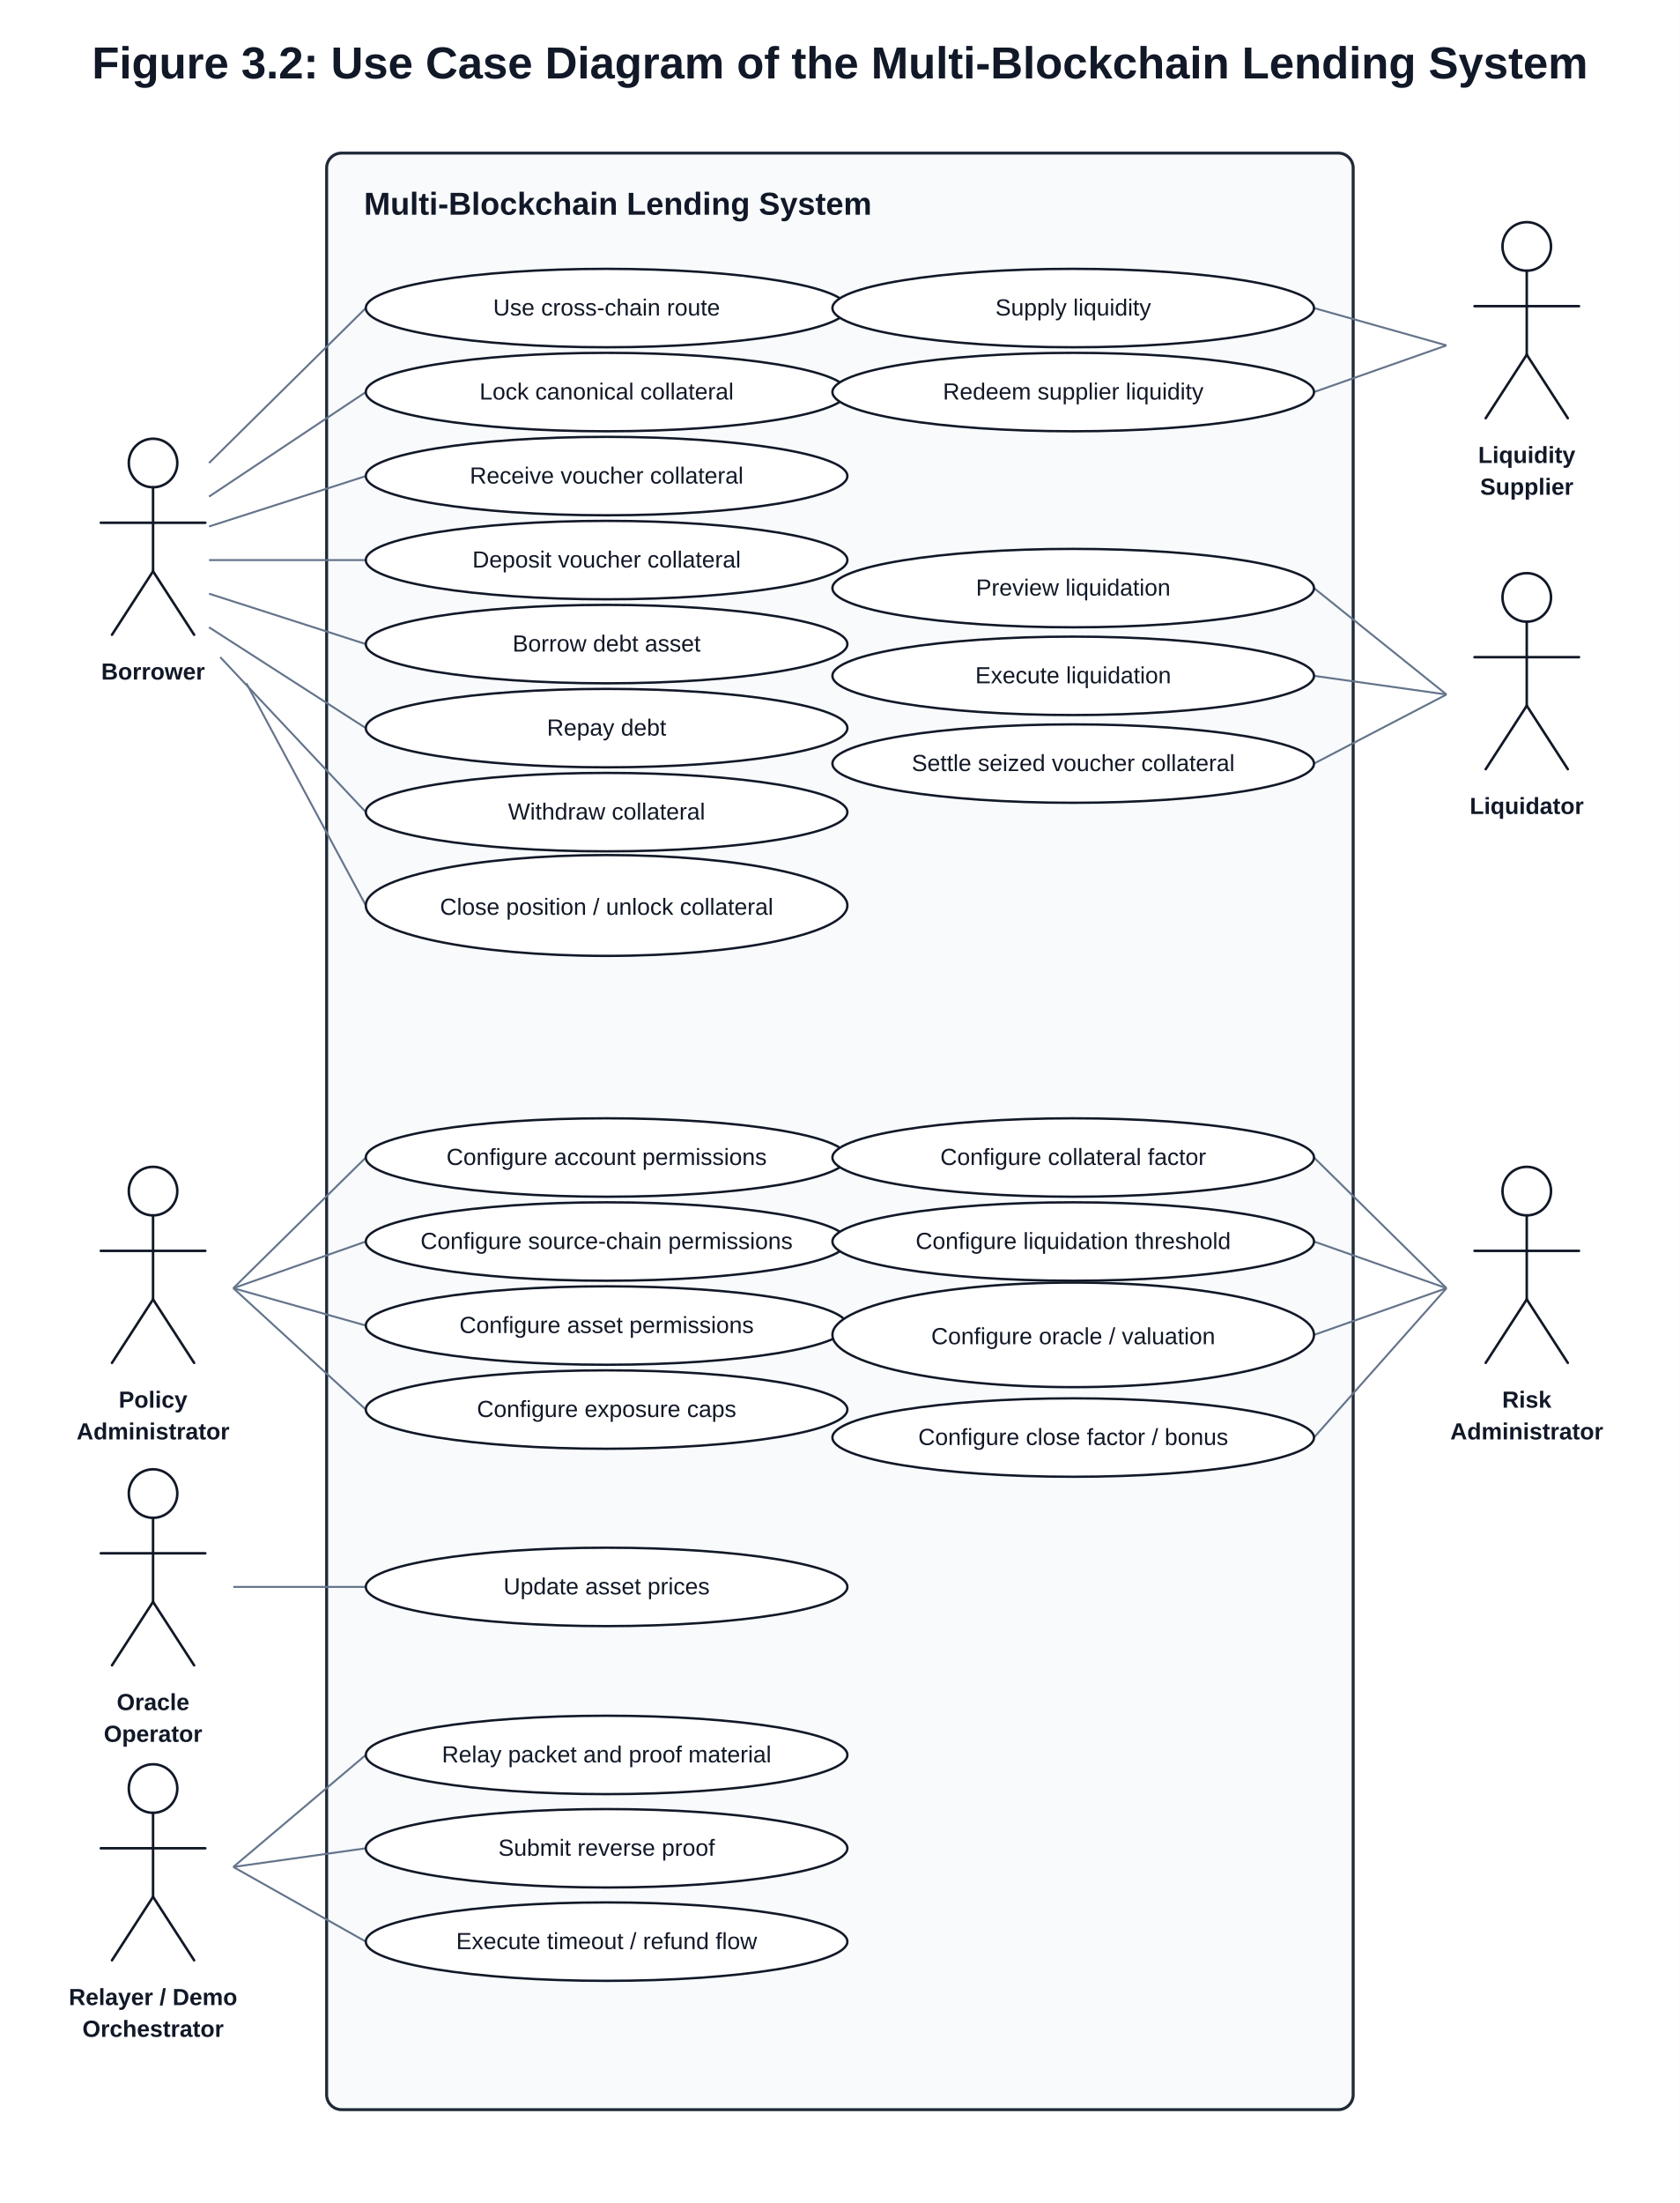
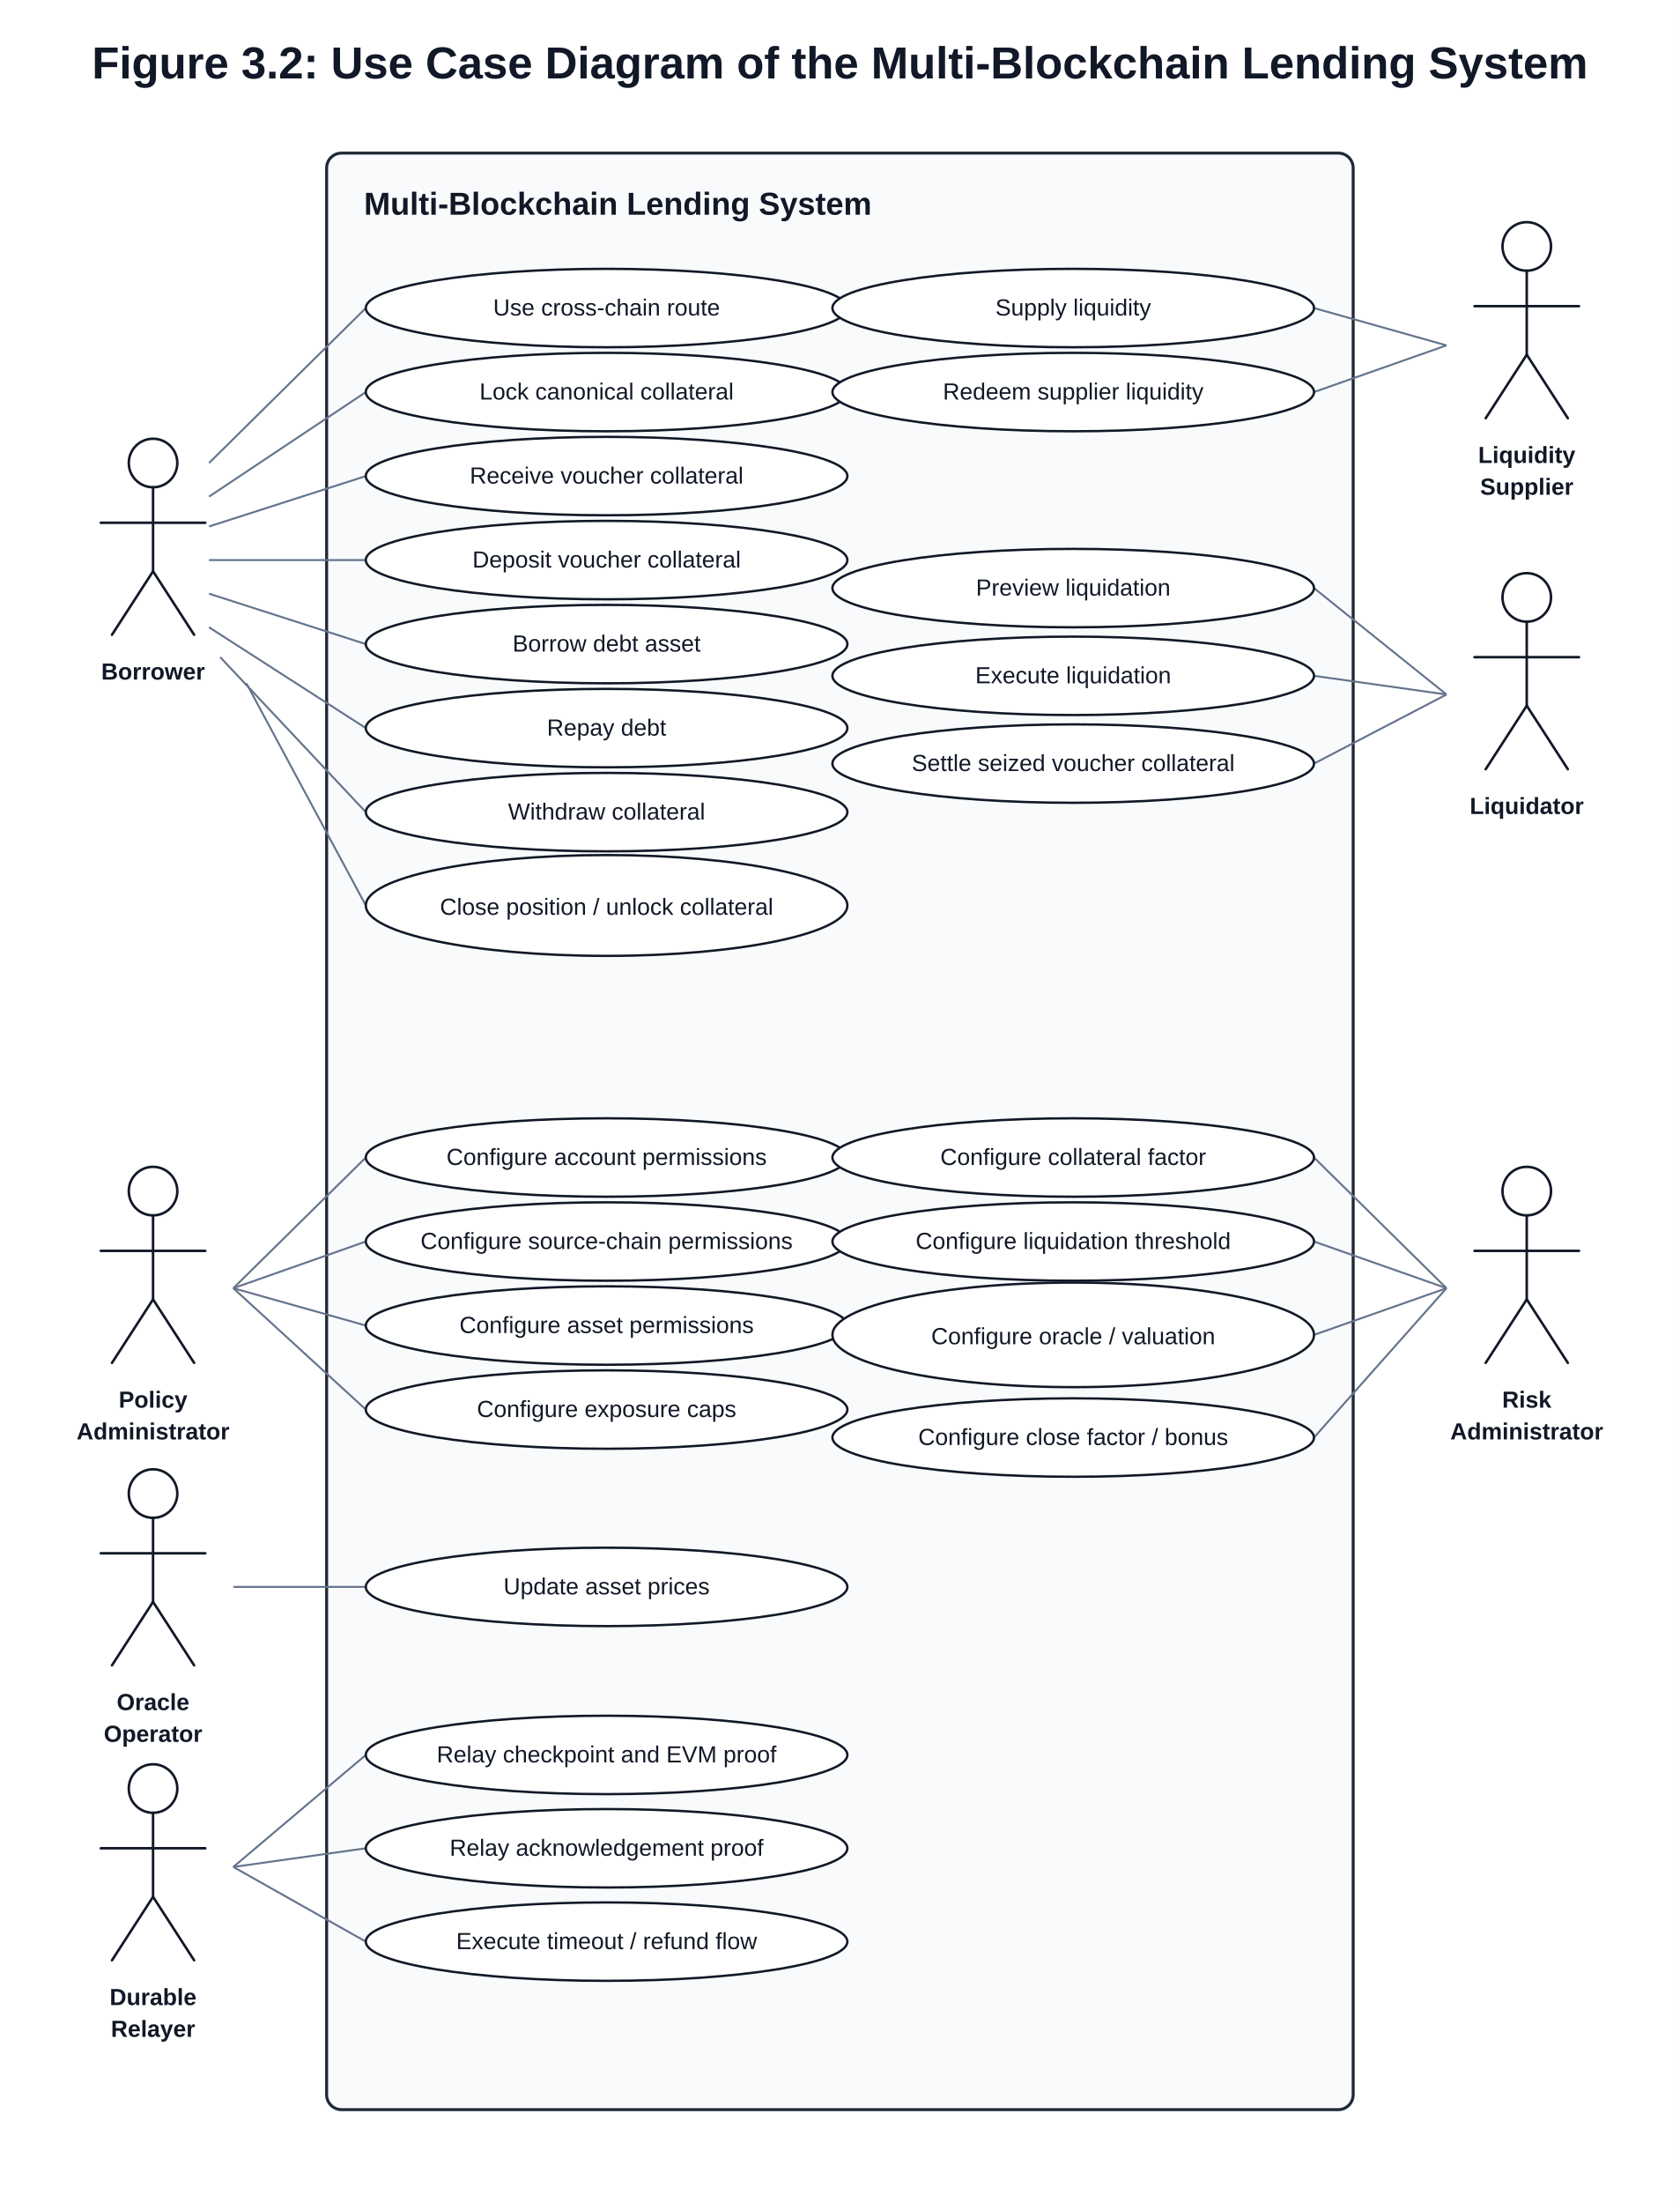
<svg xmlns="http://www.w3.org/2000/svg" width="900" height="1180" viewBox="0 0 900 1180" role="img" aria-labelledby="title desc">
  <defs>
    <style>
      .page { fill: #ffffff; }
      .title { font: 700 24px Arial, Helvetica, sans-serif; fill: #111827; }
      .boundary { fill: #f8fafc; stroke: #1f2937; stroke-width: 1.6; }
      .boundary-label { font: 700 17px Arial, Helvetica, sans-serif; fill: #111827; }
      .usecase { fill: #ffffff; stroke: #111827; stroke-width: 1.25; }
      .usecase-text { font: 400 12.5px Arial, Helvetica, sans-serif; fill: #111827; }
      .actor-line { fill: none; stroke: #111827; stroke-width: 1.35; stroke-linecap: round; stroke-linejoin: round; }
      .actor-label { font: 700 12.5px Arial, Helvetica, sans-serif; fill: #111827; }
      .assoc { fill: none; stroke: #64748b; stroke-width: 1.05; }
    </style>
  </defs>
  <rect class="page" x="0" y="0" width="900" height="1180" />
  <text class="title" x="450" y="42" text-anchor="middle">Figure 3.2: Use Case Diagram of the Multi-Blockchain Lending System</text>
  <rect class="boundary" x="175" y="82" width="550" height="1048" rx="8" />
  <text class="boundary-label" x="195" y="115">Multi-Blockchain Lending System</text>
  <line class="assoc" x1="112" y1="248" x2="196" y2="165" />
  <line class="assoc" x1="112" y1="266" x2="196" y2="210" />
  <line class="assoc" x1="112" y1="282" x2="196" y2="255" />
  <line class="assoc" x1="112" y1="300" x2="196" y2="300" />
  <line class="assoc" x1="112" y1="318" x2="196" y2="345" />
  <line class="assoc" x1="112" y1="336" x2="196" y2="390" />
  <line class="assoc" x1="118" y1="352" x2="196" y2="435" />
  <line class="assoc" x1="132" y1="366" x2="196" y2="485" />
  <line class="assoc" x1="775" y1="185" x2="704" y2="165" />
  <line class="assoc" x1="775" y1="185" x2="704" y2="210" />
  <line class="assoc" x1="775" y1="372" x2="704" y2="315" />
  <line class="assoc" x1="775" y1="372" x2="704" y2="362" />
  <line class="assoc" x1="775" y1="372" x2="704" y2="409" />
  <line class="assoc" x1="125" y1="690" x2="196" y2="620" />
  <line class="assoc" x1="125" y1="690" x2="196" y2="665" />
  <line class="assoc" x1="125" y1="690" x2="196" y2="710" />
  <line class="assoc" x1="125" y1="690" x2="196" y2="755" />
  <line class="assoc" x1="775" y1="690" x2="704" y2="620" />
  <line class="assoc" x1="775" y1="690" x2="704" y2="665" />
  <line class="assoc" x1="775" y1="690" x2="704" y2="715" />
  <line class="assoc" x1="775" y1="690" x2="704" y2="770" />
  <line class="assoc" x1="125" y1="850" x2="196" y2="850" />
  <line class="assoc" x1="125" y1="1000" x2="196" y2="940" />
  <line class="assoc" x1="125" y1="1000" x2="196" y2="990" />
  <line class="assoc" x1="125" y1="1000" x2="196" y2="1040" />
  <ellipse class="usecase" cx="325" cy="165" rx="129" ry="21" />
  <text class="usecase-text" x="325" y="169" text-anchor="middle">Use cross-chain route</text>
  <ellipse class="usecase" cx="325" cy="210" rx="129" ry="21" />
  <text class="usecase-text" x="325" y="214" text-anchor="middle">Lock canonical collateral</text>
  <ellipse class="usecase" cx="325" cy="255" rx="129" ry="21" />
  <text class="usecase-text" x="325" y="259" text-anchor="middle">Receive voucher collateral</text>
  <ellipse class="usecase" cx="325" cy="300" rx="129" ry="21" />
  <text class="usecase-text" x="325" y="304" text-anchor="middle">Deposit voucher collateral</text>
  <ellipse class="usecase" cx="325" cy="345" rx="129" ry="21" />
  <text class="usecase-text" x="325" y="349" text-anchor="middle">Borrow debt asset</text>
  <ellipse class="usecase" cx="325" cy="390" rx="129" ry="21" />
  <text class="usecase-text" x="325" y="394" text-anchor="middle">Repay debt</text>
  <ellipse class="usecase" cx="325" cy="435" rx="129" ry="21" />
  <text class="usecase-text" x="325" y="439" text-anchor="middle">Withdraw collateral</text>
  <ellipse class="usecase" cx="325" cy="485" rx="129" ry="27" />
  <text class="usecase-text" x="325" y="490" text-anchor="middle">Close position / unlock collateral</text>
  <ellipse class="usecase" cx="575" cy="165" rx="129" ry="21" />
  <text class="usecase-text" x="575" y="169" text-anchor="middle">Supply liquidity</text>
  <ellipse class="usecase" cx="575" cy="210" rx="129" ry="21" />
  <text class="usecase-text" x="575" y="214" text-anchor="middle">Redeem supplier liquidity</text>
  <ellipse class="usecase" cx="575" cy="315" rx="129" ry="21" />
  <text class="usecase-text" x="575" y="319" text-anchor="middle">Preview liquidation</text>
  <ellipse class="usecase" cx="575" cy="362" rx="129" ry="21" />
  <text class="usecase-text" x="575" y="366" text-anchor="middle">Execute liquidation</text>
  <ellipse class="usecase" cx="575" cy="409" rx="129" ry="21" />
  <text class="usecase-text" x="575" y="413" text-anchor="middle">Settle seized voucher collateral</text>
  <ellipse class="usecase" cx="325" cy="620" rx="129" ry="21" />
  <text class="usecase-text" x="325" y="624" text-anchor="middle">Configure account permissions</text>
  <ellipse class="usecase" cx="325" cy="665" rx="129" ry="21" />
  <text class="usecase-text" x="325" y="669" text-anchor="middle">Configure source-chain permissions</text>
  <ellipse class="usecase" cx="325" cy="710" rx="129" ry="21" />
  <text class="usecase-text" x="325" y="714" text-anchor="middle">Configure asset permissions</text>
  <ellipse class="usecase" cx="325" cy="755" rx="129" ry="21" />
  <text class="usecase-text" x="325" y="759" text-anchor="middle">Configure exposure caps</text>
  <ellipse class="usecase" cx="575" cy="620" rx="129" ry="21" />
  <text class="usecase-text" x="575" y="624" text-anchor="middle">Configure collateral factor</text>
  <ellipse class="usecase" cx="575" cy="665" rx="129" ry="21" />
  <text class="usecase-text" x="575" y="669" text-anchor="middle">Configure liquidation threshold</text>
  <ellipse class="usecase" cx="575" cy="715" rx="129" ry="28" />
  <text class="usecase-text" x="575" y="720" text-anchor="middle">Configure oracle / valuation</text>
  <ellipse class="usecase" cx="575" cy="770" rx="129" ry="21" />
  <text class="usecase-text" x="575" y="774" text-anchor="middle">Configure close factor / bonus</text>
  <ellipse class="usecase" cx="325" cy="850" rx="129" ry="21" />
  <text class="usecase-text" x="325" y="854" text-anchor="middle">Update asset prices</text>
  <ellipse class="usecase" cx="325" cy="940" rx="129" ry="21" />
-   <text class="usecase-text" x="325" y="944" text-anchor="middle">Relay packet and proof material</text>
+   <text class="usecase-text" x="325" y="944" text-anchor="middle">Relay checkpoint and EVM proof</text>
  <ellipse class="usecase" cx="325" cy="990" rx="129" ry="21" />
-   <text class="usecase-text" x="325" y="994" text-anchor="middle">Submit reverse proof</text>
+   <text class="usecase-text" x="325" y="994" text-anchor="middle">Relay acknowledgement proof</text>
  <ellipse class="usecase" cx="325" cy="1040" rx="129" ry="21" />
  <text class="usecase-text" x="325" y="1044" text-anchor="middle">Execute timeout / refund flow</text>
  <g>
    <circle class="actor-line" cx="82" cy="248" r="13" />
    <line class="actor-line" x1="82" y1="261" x2="82" y2="306" />
    <line class="actor-line" x1="54" y1="280" x2="110" y2="280" />
    <line class="actor-line" x1="82" y1="306" x2="60" y2="340" />
    <line class="actor-line" x1="82" y1="306" x2="104" y2="340" />
    <text class="actor-label" x="82" y="364" text-anchor="middle">Borrower</text>
  </g>
  <g>
    <circle class="actor-line" cx="82" cy="638" r="13" />
    <line class="actor-line" x1="82" y1="651" x2="82" y2="696" />
    <line class="actor-line" x1="54" y1="670" x2="110" y2="670" />
    <line class="actor-line" x1="82" y1="696" x2="60" y2="730" />
    <line class="actor-line" x1="82" y1="696" x2="104" y2="730" />
    <text class="actor-label" x="82" y="754" text-anchor="middle">Policy</text>
    <text class="actor-label" x="82" y="771" text-anchor="middle">Administrator</text>
  </g>
  <g>
    <circle class="actor-line" cx="82" cy="800" r="13" />
    <line class="actor-line" x1="82" y1="813" x2="82" y2="858" />
    <line class="actor-line" x1="54" y1="832" x2="110" y2="832" />
    <line class="actor-line" x1="82" y1="858" x2="60" y2="892" />
    <line class="actor-line" x1="82" y1="858" x2="104" y2="892" />
    <text class="actor-label" x="82" y="916" text-anchor="middle">Oracle</text>
    <text class="actor-label" x="82" y="933" text-anchor="middle">Operator</text>
  </g>
  <g>
    <circle class="actor-line" cx="82" cy="958" r="13" />
    <line class="actor-line" x1="82" y1="971" x2="82" y2="1016" />
    <line class="actor-line" x1="54" y1="990" x2="110" y2="990" />
    <line class="actor-line" x1="82" y1="1016" x2="60" y2="1050" />
    <line class="actor-line" x1="82" y1="1016" x2="104" y2="1050" />
-     <text class="actor-label" x="82" y="1074" text-anchor="middle">Relayer / Demo</text>
-     <text class="actor-label" x="82" y="1091" text-anchor="middle">Orchestrator</text>
+     <text class="actor-label" x="82" y="1074" text-anchor="middle">Durable</text>
+     <text class="actor-label" x="82" y="1091" text-anchor="middle">Relayer</text>
  </g>
  <g>
    <circle class="actor-line" cx="818" cy="132" r="13" />
    <line class="actor-line" x1="818" y1="145" x2="818" y2="190" />
    <line class="actor-line" x1="790" y1="164" x2="846" y2="164" />
    <line class="actor-line" x1="818" y1="190" x2="796" y2="224" />
    <line class="actor-line" x1="818" y1="190" x2="840" y2="224" />
    <text class="actor-label" x="818" y="248" text-anchor="middle">Liquidity</text>
    <text class="actor-label" x="818" y="265" text-anchor="middle">Supplier</text>
  </g>
  <g>
    <circle class="actor-line" cx="818" cy="320" r="13" />
    <line class="actor-line" x1="818" y1="333" x2="818" y2="378" />
    <line class="actor-line" x1="790" y1="352" x2="846" y2="352" />
    <line class="actor-line" x1="818" y1="378" x2="796" y2="412" />
    <line class="actor-line" x1="818" y1="378" x2="840" y2="412" />
    <text class="actor-label" x="818" y="436" text-anchor="middle">Liquidator</text>
  </g>
  <g>
    <circle class="actor-line" cx="818" cy="638" r="13" />
    <line class="actor-line" x1="818" y1="651" x2="818" y2="696" />
    <line class="actor-line" x1="790" y1="670" x2="846" y2="670" />
    <line class="actor-line" x1="818" y1="696" x2="796" y2="730" />
    <line class="actor-line" x1="818" y1="696" x2="840" y2="730" />
    <text class="actor-label" x="818" y="754" text-anchor="middle">Risk</text>
    <text class="actor-label" x="818" y="771" text-anchor="middle">Administrator</text>
  </g>
</svg>
